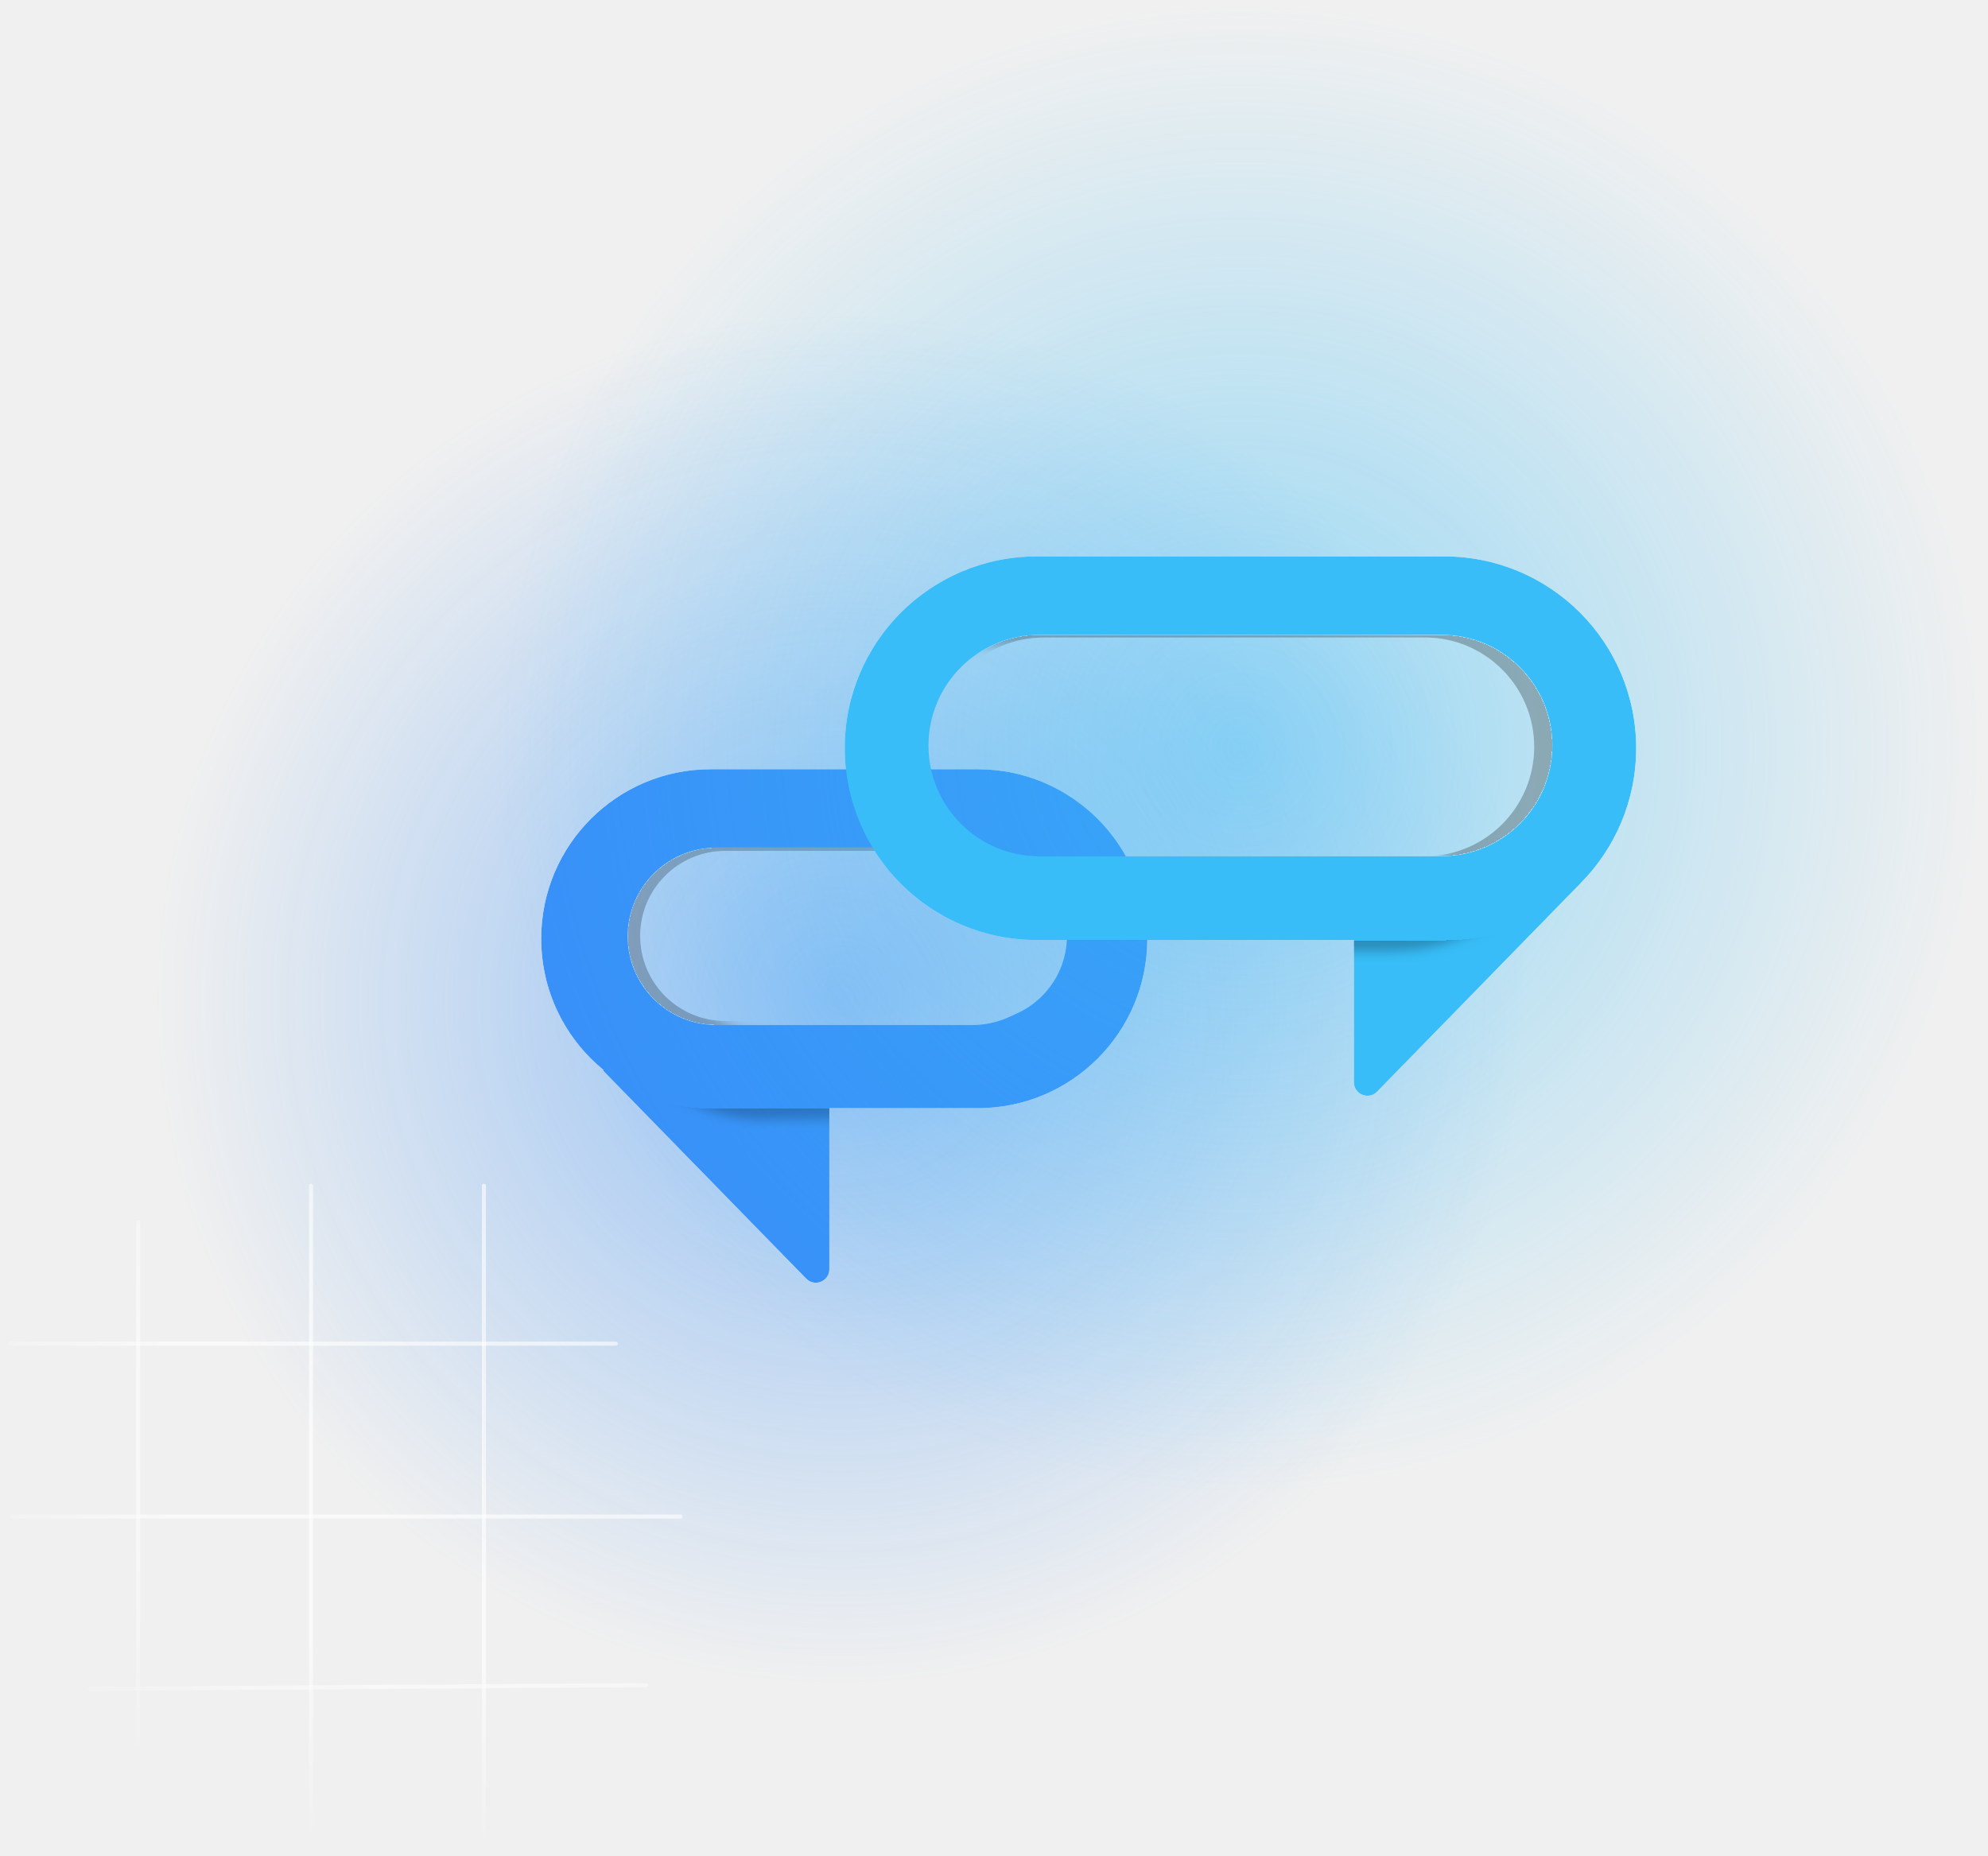
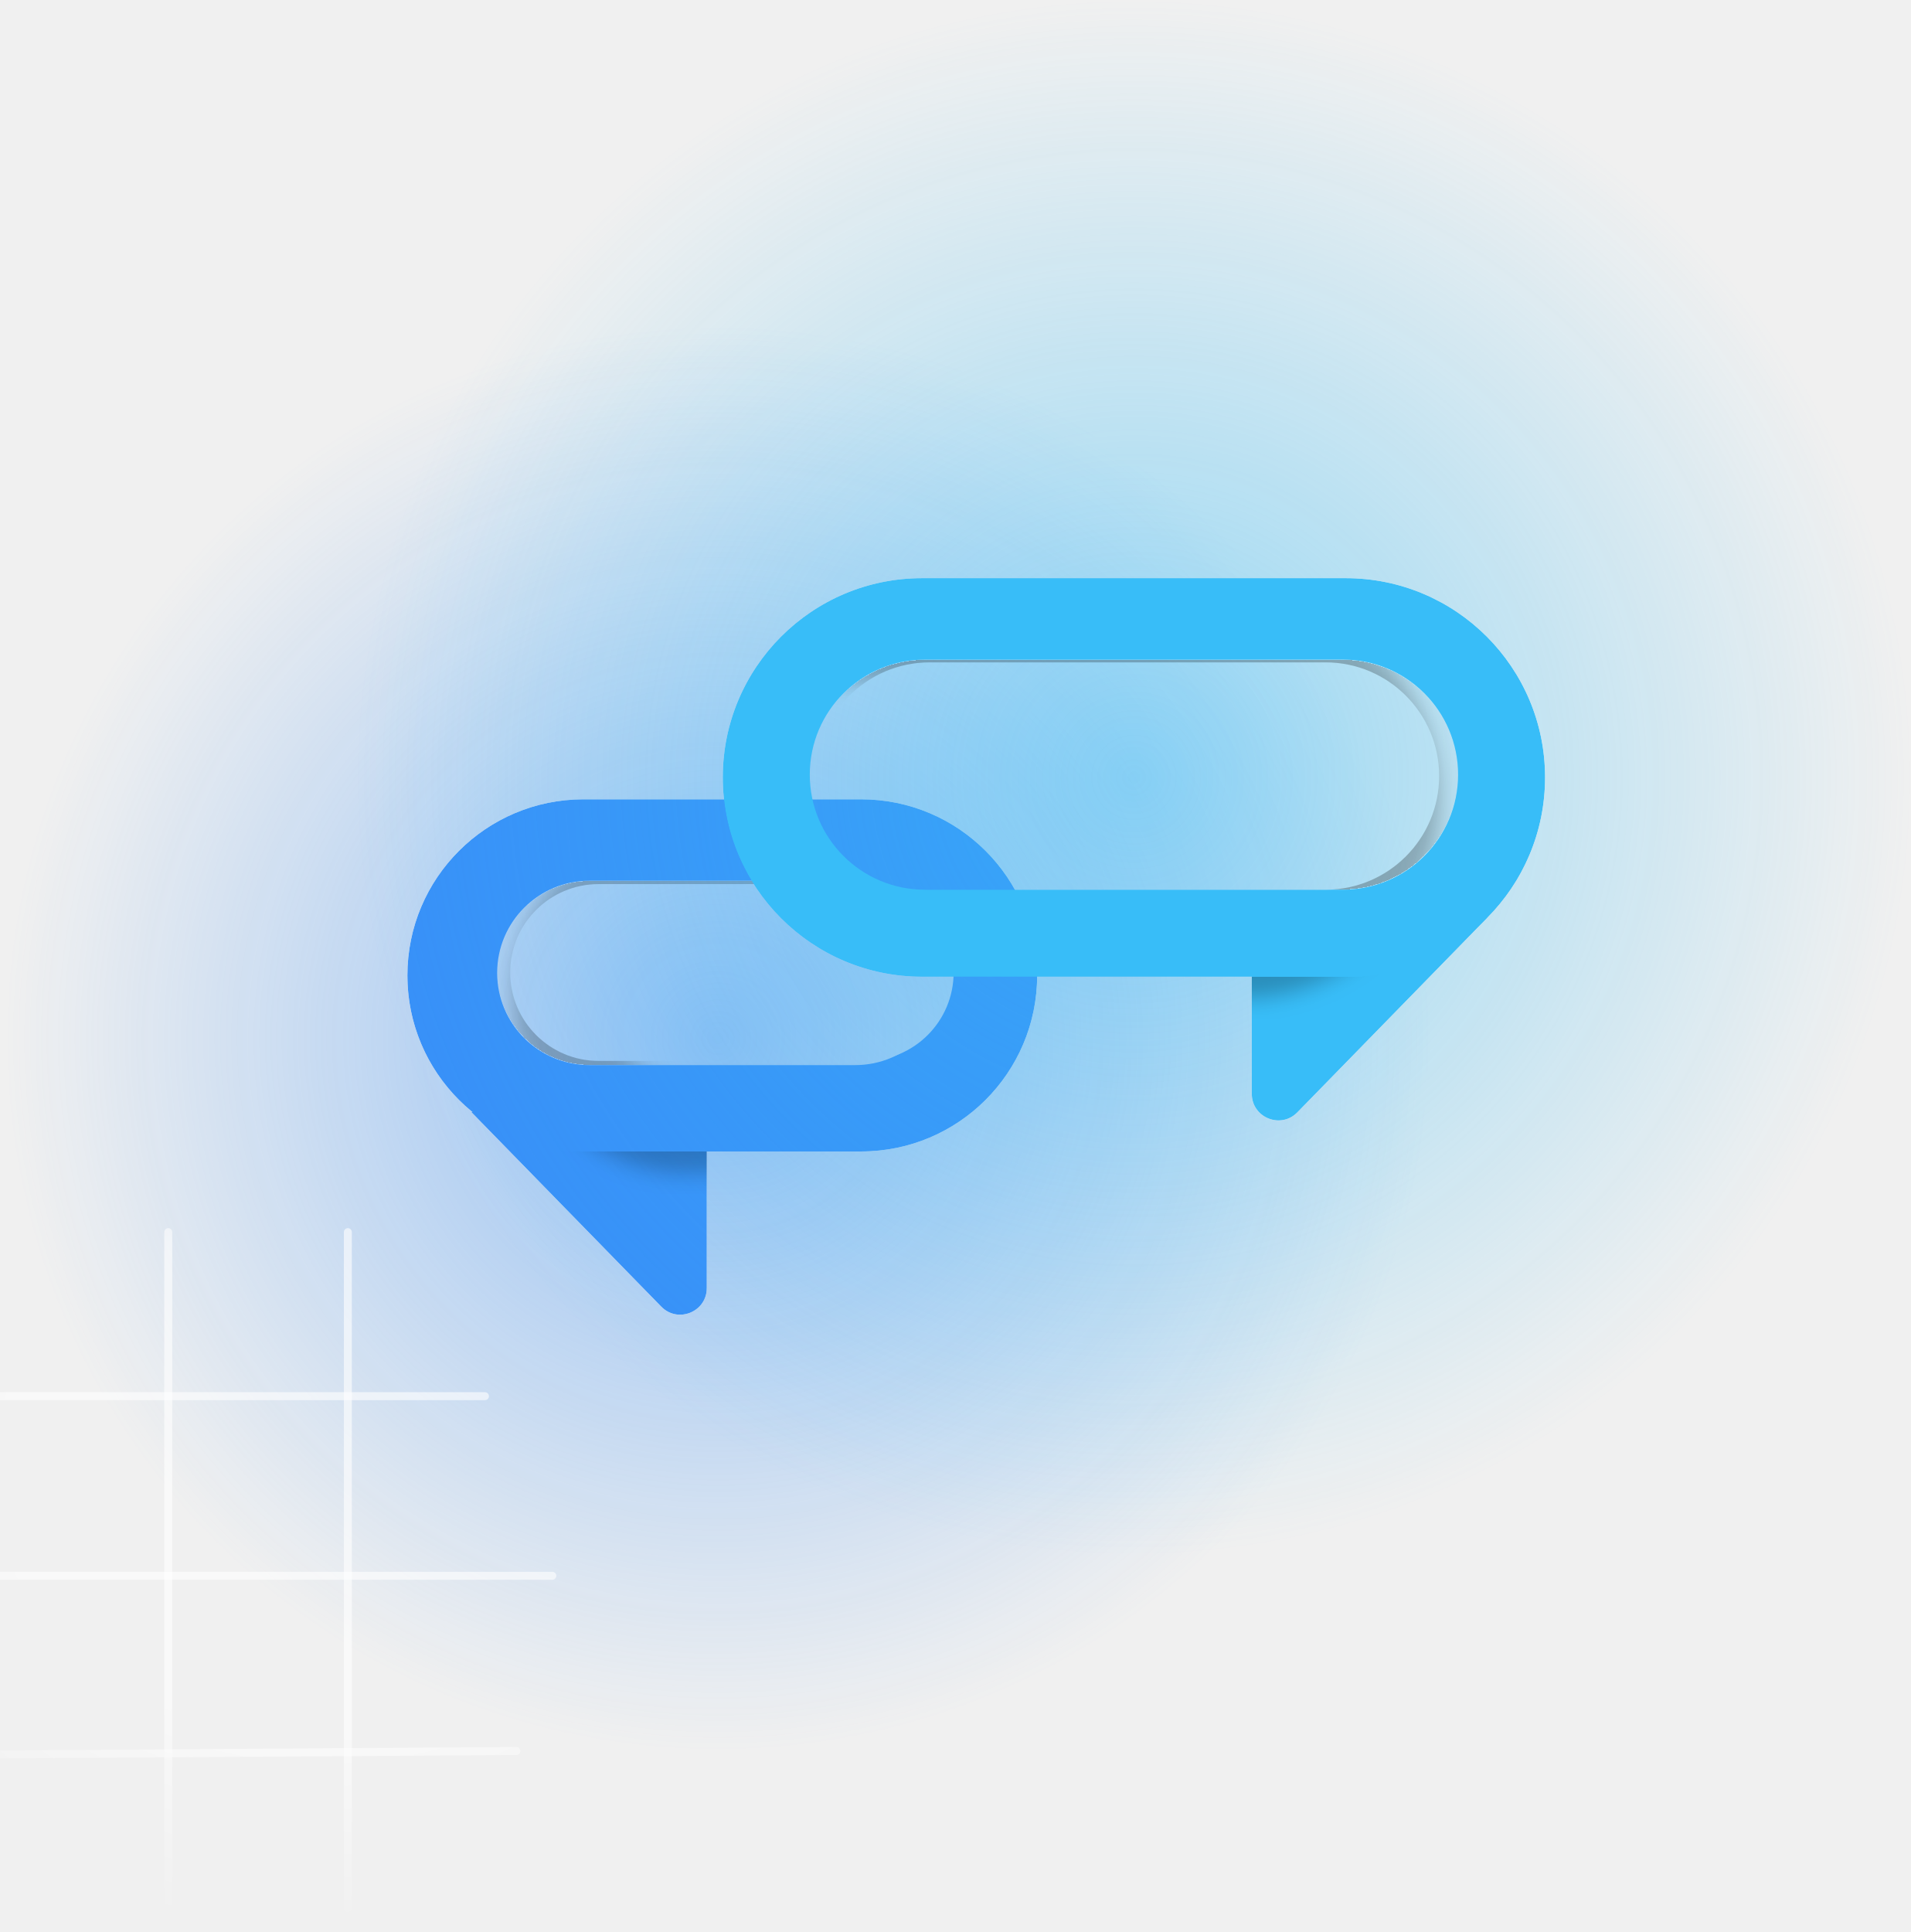
- <svg xmlns="http://www.w3.org/2000/svg" width="736" height="687" viewBox="0 0 736 687" fill="none">
-   <circle cx="311" cy="370" r="254" fill="url(#paint0_radial_14_486)" />
-   <mask id="mask0_14_486" style="mask-type:alpha" maskUnits="userSpaceOnUse" x="200" y="284" width="225" height="191">
-     <path fill-rule="evenodd" clip-rule="evenodd" d="M424.763 347.526C424.763 312.877 396.675 284.789 362.026 284.789H263.099C228.451 284.789 200.363 312.877 200.363 347.526C200.363 367.174 209.395 384.712 223.534 396.215H223.127L298.463 473.378C301.596 476.586 307.041 474.369 307.041 469.885L307.041 410.262H362.026C396.675 410.262 424.763 382.174 424.763 347.526ZM395 346.5C395 329.103 380.897 315 363.5 315H268.5C251.103 315 237 329.103 237 346.5C237 363.897 251.103 378 268.5 378H363.5C380.897 378 395 363.897 395 346.5Z" fill="#38BDF8" />
+ <svg xmlns="http://www.w3.org/2000/svg" viewBox="0 0 360 364" fill="none">
+   <circle cx="135.264" cy="195.652" r="134.313" fill="url(#paint0_radial_90_239)" />
+   <mask id="mask0_90_239" style="mask-type:alpha" maskUnits="userSpaceOnUse" x="76" y="150" width="120" height="98">
+     <path fill-rule="evenodd" clip-rule="evenodd" d="M195.421 183.768C195.421 165.446 180.568 150.594 162.247 150.594H109.935C91.614 150.594 76.761 165.446 76.761 183.768C76.761 194.158 81.537 203.432 89.013 209.514H88.798L124.593 246.178C127.725 249.386 133.171 247.168 133.171 242.685L133.171 216.942H162.247C180.568 216.942 195.421 202.09 195.421 183.768ZM179.683 183.226C179.683 174.026 172.225 166.569 163.026 166.569H112.791C103.591 166.569 96.134 174.026 96.134 183.226C96.134 192.425 103.592 199.882 112.791 199.882H163.026C172.225 199.882 179.683 192.425 179.683 183.226Z" fill="#38BDF8" />
  </mask>
-   <g mask="url(#mask0_14_486)">
-     <path d="M307.041 396.215H223.127L298.464 473.378C301.596 476.586 307.041 474.369 307.041 469.885L307.041 396.215Z" fill="#3890F8" />
-     <g filter="url(#filter0_d_14_486)">
-       <path fill-rule="evenodd" clip-rule="evenodd" d="M362.026 284.789C396.675 284.789 424.763 312.877 424.763 347.526C424.763 382.174 396.675 410.262 362.026 410.262H263.099C228.451 410.262 200.363 382.174 200.363 347.526C200.363 312.877 228.451 284.789 263.099 284.789H362.026ZM359.924 313.791C378.067 313.791 392.775 328.499 392.775 346.642C392.775 364.785 378.067 379.493 359.924 379.493H265.202C247.059 379.493 232.351 364.785 232.351 346.642C232.351 328.499 247.059 313.791 265.202 313.791H359.924Z" fill="#3890F8" />
+   <g mask="url(#mask0_90_239)">
+     <path d="M133.171 209.514H88.798L124.593 246.178C127.725 249.386 133.171 247.168 133.171 242.685L133.171 209.514Z" fill="#3890F8" />
+     <g filter="url(#filter0_d_90_239)">
+       <path fill-rule="evenodd" clip-rule="evenodd" d="M162.247 150.594C180.568 150.594 195.421 165.446 195.421 183.768C195.421 202.09 180.568 216.942 162.247 216.942H109.935C91.613 216.942 76.761 202.09 76.761 183.768C76.761 165.446 91.613 150.594 109.935 150.594H162.247ZM161.135 165.929C170.729 165.929 178.506 173.707 178.506 183.301C178.506 192.895 170.729 200.672 161.135 200.672H111.047C101.453 200.672 93.675 192.895 93.675 183.301C93.675 173.707 101.453 165.929 111.047 165.929H161.135Z" fill="#3890F8" />
    </g>
  </g>
-   <circle cx="459.243" cy="277" r="276.719" fill="url(#paint1_radial_14_486)" />
-   <mask id="mask1_14_486" style="mask-type:alpha" maskUnits="userSpaceOnUse" x="312" y="206" width="294" height="200">
-     <path fill-rule="evenodd" clip-rule="evenodd" d="M312.743 277C312.743 237.788 344.531 206 383.743 206H534.743C573.955 206 605.743 237.788 605.743 277C605.743 296.5 597.881 314.164 585.155 326.996H585.157L509.82 404.159C506.688 407.367 501.243 405.15 501.243 400.666L501.243 348H383.743C344.531 348 312.743 316.212 312.743 277ZM346 276.5C346 254.132 364.132 236 386.5 236H527.5C549.868 236 568 254.132 568 276.5C568 298.868 549.868 317 527.5 317H386.5C364.132 317 346 298.868 346 276.5Z" fill="#D9D9D9" />
+   <circle cx="213.654" cy="146.475" r="146.326" fill="url(#paint1_radial_90_239)" />
+   <mask id="mask1_90_239" style="mask-type:alpha" maskUnits="userSpaceOnUse" x="136" y="108" width="156" height="104">
+     <path fill-rule="evenodd" clip-rule="evenodd" d="M136.186 146.475C136.186 125.74 152.995 108.931 173.73 108.931H253.577C274.312 108.931 291.121 125.74 291.121 146.475C291.121 156.786 286.964 166.127 280.235 172.912H280.236L244.44 209.575C241.308 212.783 235.863 210.566 235.863 206.082L235.863 184.019H173.73C152.995 184.019 136.186 167.21 136.186 146.475ZM153.772 146.21C153.772 134.383 163.36 124.794 175.188 124.794H249.747C261.575 124.794 271.163 134.383 271.163 146.21C271.163 158.038 261.575 167.626 249.747 167.626H175.188C163.36 167.626 153.772 158.038 153.772 146.21Z" fill="#D9D9D9" />
  </mask>
-   <g mask="url(#mask1_14_486)">
-     <path d="M501.243 326.996H585.157L509.82 404.159C506.688 407.367 501.243 405.15 501.243 400.666L501.243 326.996Z" fill="#38BDF8" />
-     <g filter="url(#filter1_d_14_486)">
-       <path fill-rule="evenodd" clip-rule="evenodd" d="M383.743 206C344.531 206 312.743 237.788 312.743 277C312.743 316.212 344.531 348 383.743 348H534.743C573.955 348 605.743 316.212 605.743 277C605.743 237.788 573.955 206 534.743 206H383.743ZM384.743 235C362.099 235 343.743 253.356 343.743 276C343.743 298.644 362.099 317 384.743 317H533.743C556.386 317 574.743 298.644 574.743 276C574.743 253.356 556.386 235 533.743 235H384.743Z" fill="#38BDF8" />
+   <g mask="url(#mask1_90_239)">
+     <path d="M235.863 172.912H280.236L244.44 209.575C241.308 212.783 235.863 210.566 235.863 206.082L235.863 172.912Z" fill="#38BDF8" />
+     <g filter="url(#filter1_d_90_239)">
+       <path fill-rule="evenodd" clip-rule="evenodd" d="M173.73 108.931C152.995 108.931 136.186 125.74 136.186 146.475C136.186 167.21 152.995 184.019 173.73 184.019H253.577C274.312 184.019 291.121 167.21 291.121 146.475C291.121 125.74 274.312 108.931 253.577 108.931H173.73ZM174.259 124.266C162.285 124.266 152.578 133.972 152.578 145.946C152.578 157.92 162.285 167.626 174.259 167.626H253.048C265.022 167.626 274.729 157.92 274.729 145.946C274.729 133.972 265.022 124.266 253.048 124.266H174.259Z" fill="#38BDF8" />
    </g>
  </g>
-   <mask id="mask2_14_486" style="mask-type:alpha" maskUnits="userSpaceOnUse" x="-1" y="438" width="254" height="249">
-     <path opacity="0.6" d="M51.15 452.6L51.15 679.8" stroke="white" stroke-width="1.5" stroke-linecap="round" />
-     <path opacity="0.6" d="M115.15 439L115.15 685.4" stroke="white" stroke-width="1.5" stroke-linecap="round" />
-     <path opacity="0.6" d="M179.15 439L179.15 679.8" stroke="white" stroke-width="1.5" stroke-linecap="round" />
-     <path opacity="0.6" d="M4 497.45H228" stroke="white" stroke-width="1.5" stroke-linecap="round" />
-     <path opacity="0.6" d="M0 561.45H252" stroke="white" stroke-width="1.5" stroke-linecap="round" />
-     <path opacity="0.6" d="M3.995 625.45L239.195 623.872" stroke="white" stroke-width="1.5" stroke-linecap="round" />
+   <mask id="mask2_90_239" style="mask-type:alpha" maskUnits="userSpaceOnUse" x="-30" y="231" width="135" height="133">
+     <path opacity="0.6" d="M31.701 232.139L31.701 362.432" stroke="white" stroke-width="1.5" stroke-linecap="round" />
+     <path opacity="0.6" d="M65.543 232.139L65.543 359.471" stroke="white" stroke-width="1.5" stroke-linecap="round" />
+     <path opacity="0.6" d="M-27.074 263.046H91.375" stroke="white" stroke-width="1.5" stroke-linecap="round" />
+     <path opacity="0.6" d="M-29.189 296.889H104.066" stroke="white" stroke-width="1.5" stroke-linecap="round" />
+     <path opacity="0.6" d="M-27.077 330.732L97.295 329.897" stroke="white" stroke-width="1.5" stroke-linecap="round" />
  </mask>
-   <g mask="url(#mask2_14_486)">
-     <circle cx="171" cy="525" r="171" fill="url(#paint2_radial_14_486)" />
+   <g mask="url(#mask2_90_239)">
+     <ellipse cx="61.234" cy="277.615" rx="90.423" ry="90.423" fill="url(#paint2_radial_90_239)" />
  </g>
  <defs>
-     <filter id="filter0_d_14_486" x="200.363" y="284.789" width="248.399" height="133.472" filterUnits="userSpaceOnUse" color-interpolation-filters="sRGB">
+     <filter id="filter0_d_90_239" x="76.761" y="150.594" width="142.66" height="74.348" filterUnits="userSpaceOnUse" color-interpolation-filters="sRGB">
      <feFlood flood-opacity="0" result="BackgroundImageFix" />
      <feColorMatrix in="SourceAlpha" type="matrix" values="0 0 0 0 0 0 0 0 0 0 0 0 0 0 0 0 0 0 127 0" result="hardAlpha" />
      <feOffset dx="20" dy="4" />
      <feGaussianBlur stdDeviation="2" />
      <feComposite in2="hardAlpha" operator="out" />
      <feColorMatrix type="matrix" values="0 0 0 0 0 0 0 0 0 0 0 0 0 0 0 0 0 0 0.25 0" />
-       <feBlend mode="normal" in2="BackgroundImageFix" result="effect1_dropShadow_14_486" />
-       <feBlend mode="normal" in="SourceGraphic" in2="effect1_dropShadow_14_486" result="shape" />
+       <feBlend mode="normal" in2="BackgroundImageFix" result="effect1_dropShadow_90_239" />
+       <feBlend mode="normal" in="SourceGraphic" in2="effect1_dropShadow_90_239" result="shape" />
    </filter>
-     <filter id="filter1_d_14_486" x="288.743" y="206" width="317" height="150" filterUnits="userSpaceOnUse" color-interpolation-filters="sRGB">
+     <filter id="filter1_d_90_239" x="112.186" y="108.931" width="178.935" height="83.088" filterUnits="userSpaceOnUse" color-interpolation-filters="sRGB">
      <feFlood flood-opacity="0" result="BackgroundImageFix" />
      <feColorMatrix in="SourceAlpha" type="matrix" values="0 0 0 0 0 0 0 0 0 0 0 0 0 0 0 0 0 0 127 0" result="hardAlpha" />
      <feOffset dx="-20" dy="4" />
      <feGaussianBlur stdDeviation="2" />
      <feComposite in2="hardAlpha" operator="out" />
      <feColorMatrix type="matrix" values="0 0 0 0 0 0 0 0 0 0 0 0 0 0 0 0 0 0 0.25 0" />
-       <feBlend mode="normal" in2="BackgroundImageFix" result="effect1_dropShadow_14_486" />
-       <feBlend mode="normal" in="SourceGraphic" in2="effect1_dropShadow_14_486" result="shape" />
+       <feBlend mode="normal" in2="BackgroundImageFix" result="effect1_dropShadow_90_239" />
+       <feBlend mode="normal" in="SourceGraphic" in2="effect1_dropShadow_90_239" result="shape" />
    </filter>
-     <radialGradient id="paint0_radial_14_486" cx="0" cy="0" r="1" gradientUnits="userSpaceOnUse" gradientTransform="translate(311 370) rotate(90) scale(254)">
+     <radialGradient id="paint0_radial_90_239" cx="0" cy="0" r="1" gradientUnits="userSpaceOnUse" gradientTransform="translate(135.264 195.652) rotate(90) scale(134.313)">
      <stop stop-color="#3890F8" stop-opacity="0.5" />
      <stop offset="1" stop-color="#3890F8" stop-opacity="0" />
    </radialGradient>
-     <radialGradient id="paint1_radial_14_486" cx="0" cy="0" r="1" gradientUnits="userSpaceOnUse" gradientTransform="translate(459.243 277) rotate(90) scale(276.719)">
+     <radialGradient id="paint1_radial_90_239" cx="0" cy="0" r="1" gradientUnits="userSpaceOnUse" gradientTransform="translate(213.654 146.475) rotate(90) scale(146.326)">
      <stop stop-color="#38BDF8" stop-opacity="0.5" />
      <stop offset="1" stop-color="#38BDF8" stop-opacity="0" />
    </radialGradient>
-     <radialGradient id="paint2_radial_14_486" cx="0" cy="0" r="1" gradientUnits="userSpaceOnUse" gradientTransform="translate(171 525) rotate(90) scale(171 211.911)">
+     <radialGradient id="paint2_radial_90_239" cx="0" cy="0" r="1" gradientUnits="userSpaceOnUse" gradientTransform="translate(61.2338 277.615) rotate(90) scale(90.423 112.056)">
      <stop offset="0.536" stop-color="white" />
      <stop offset="0.964" stop-color="white" stop-opacity="0" />
    </radialGradient>
  </defs>
</svg>
